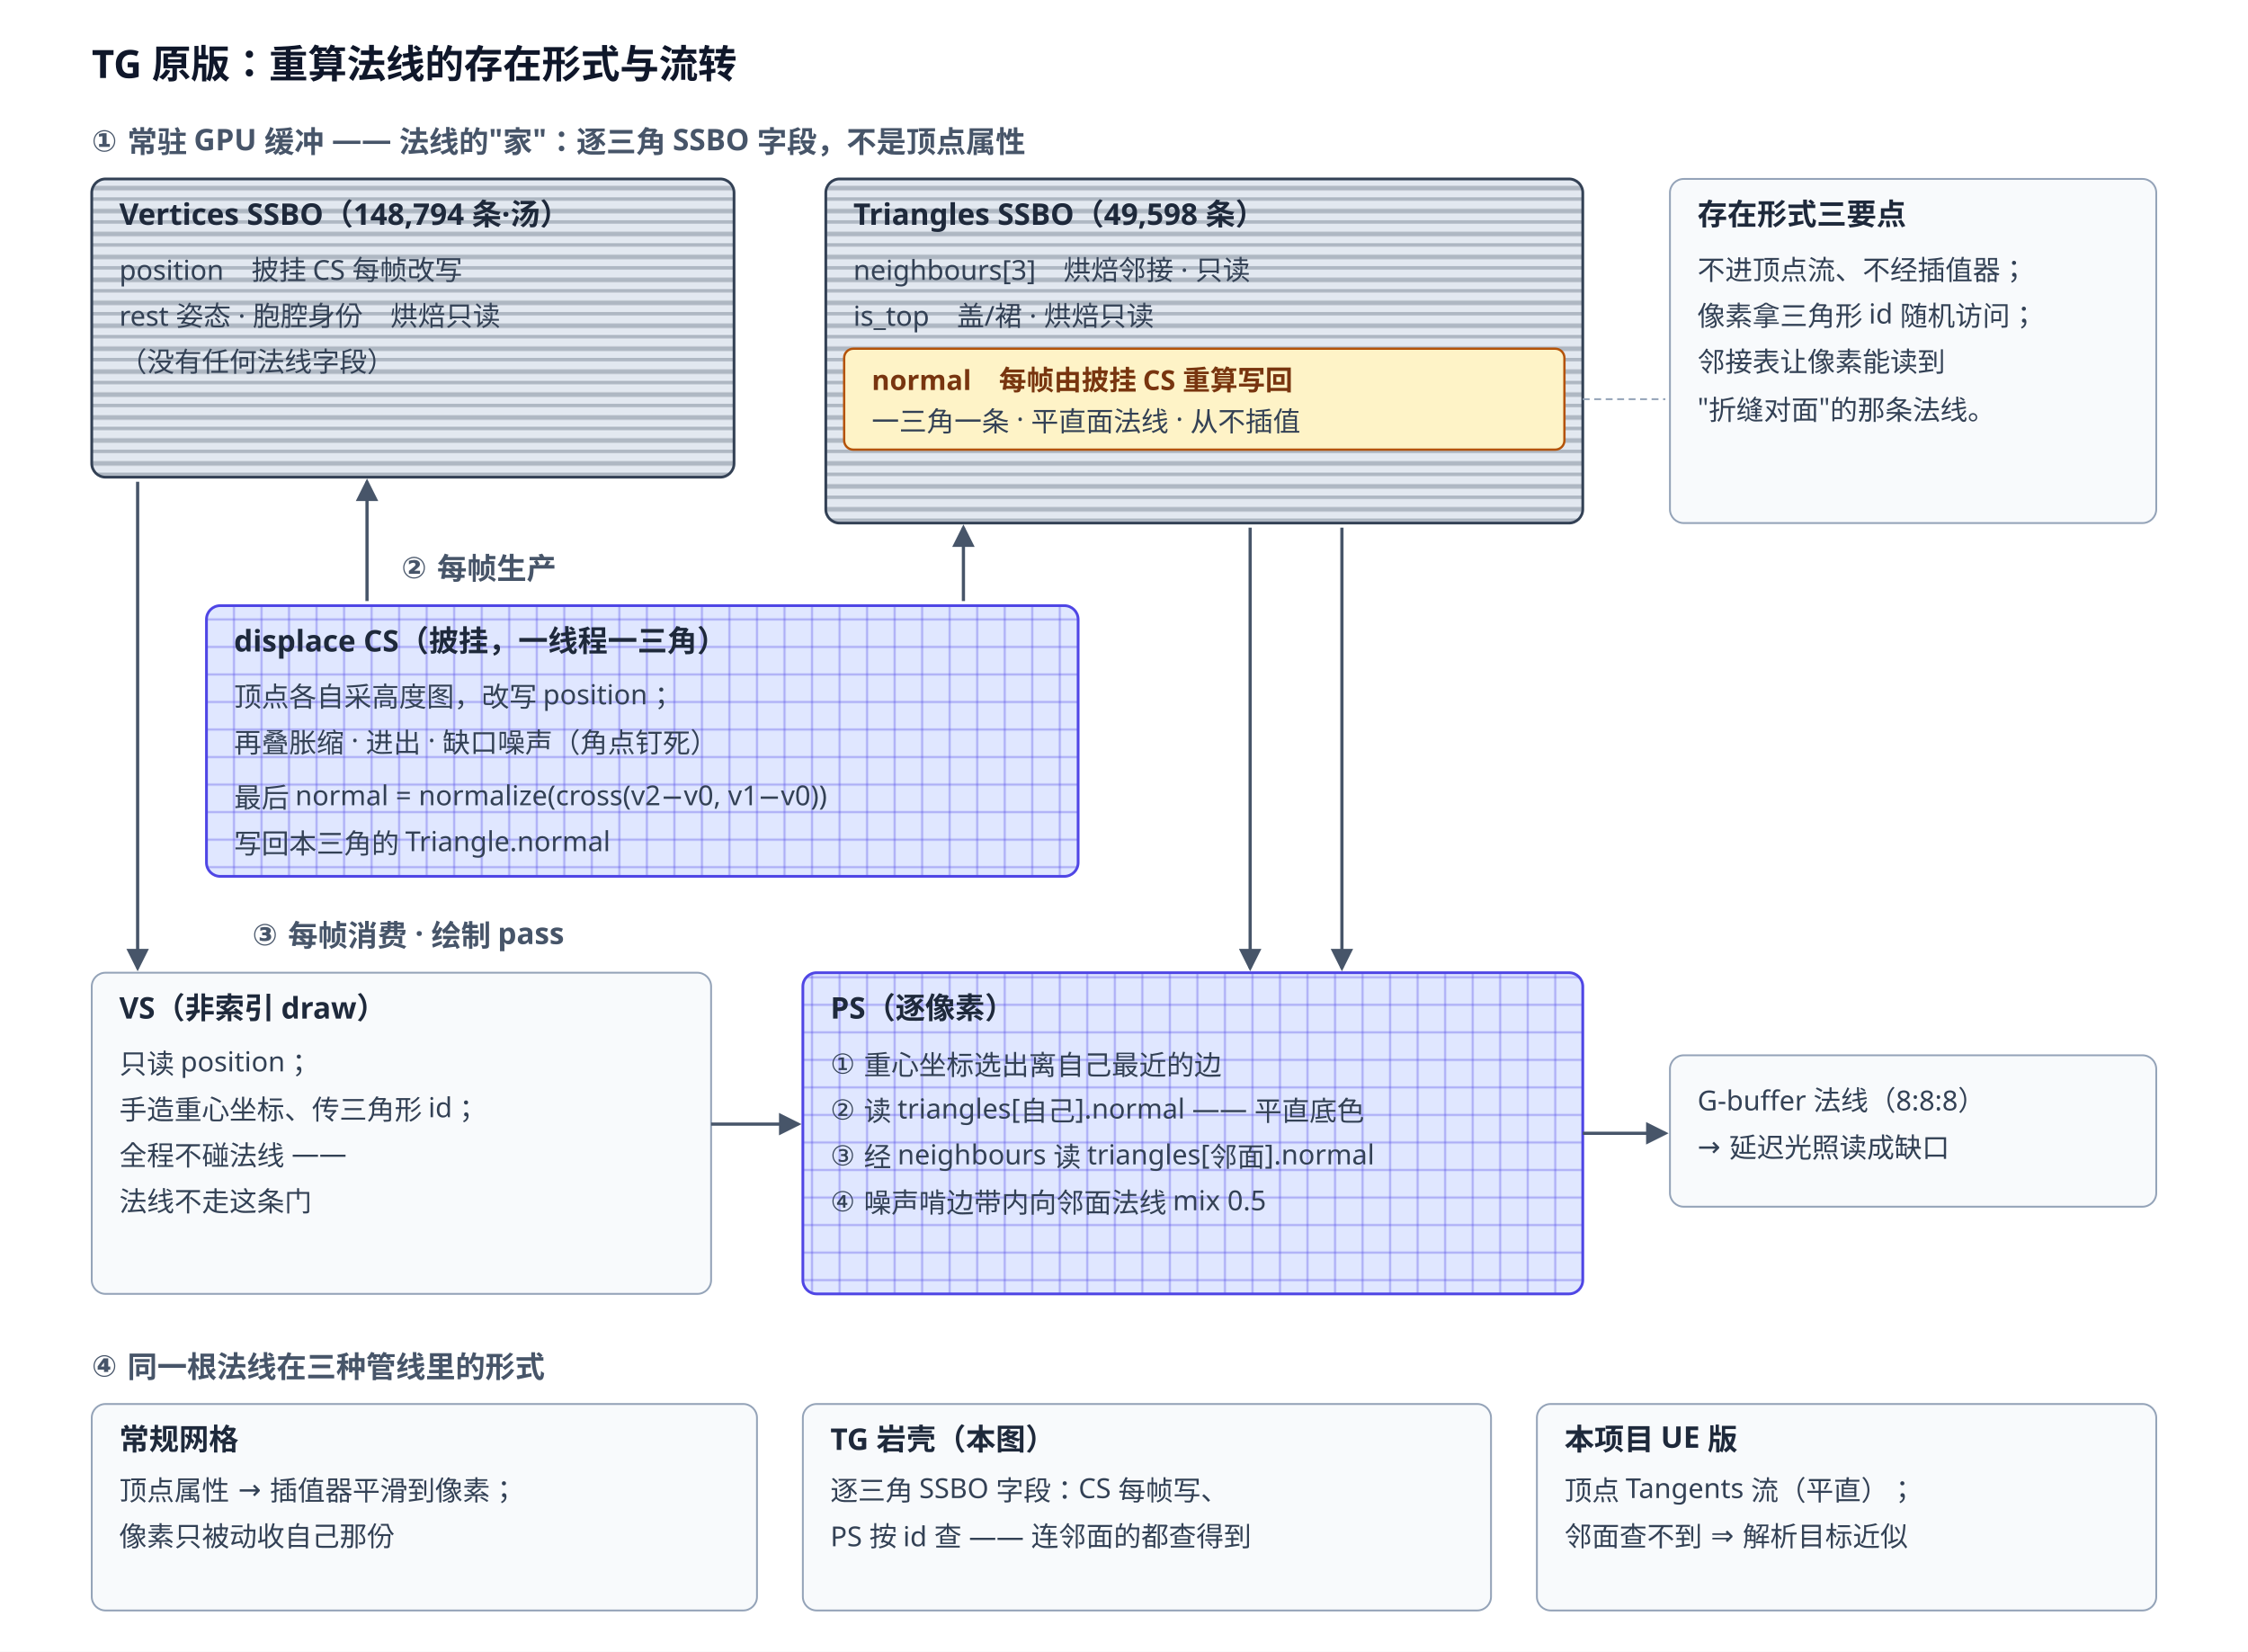
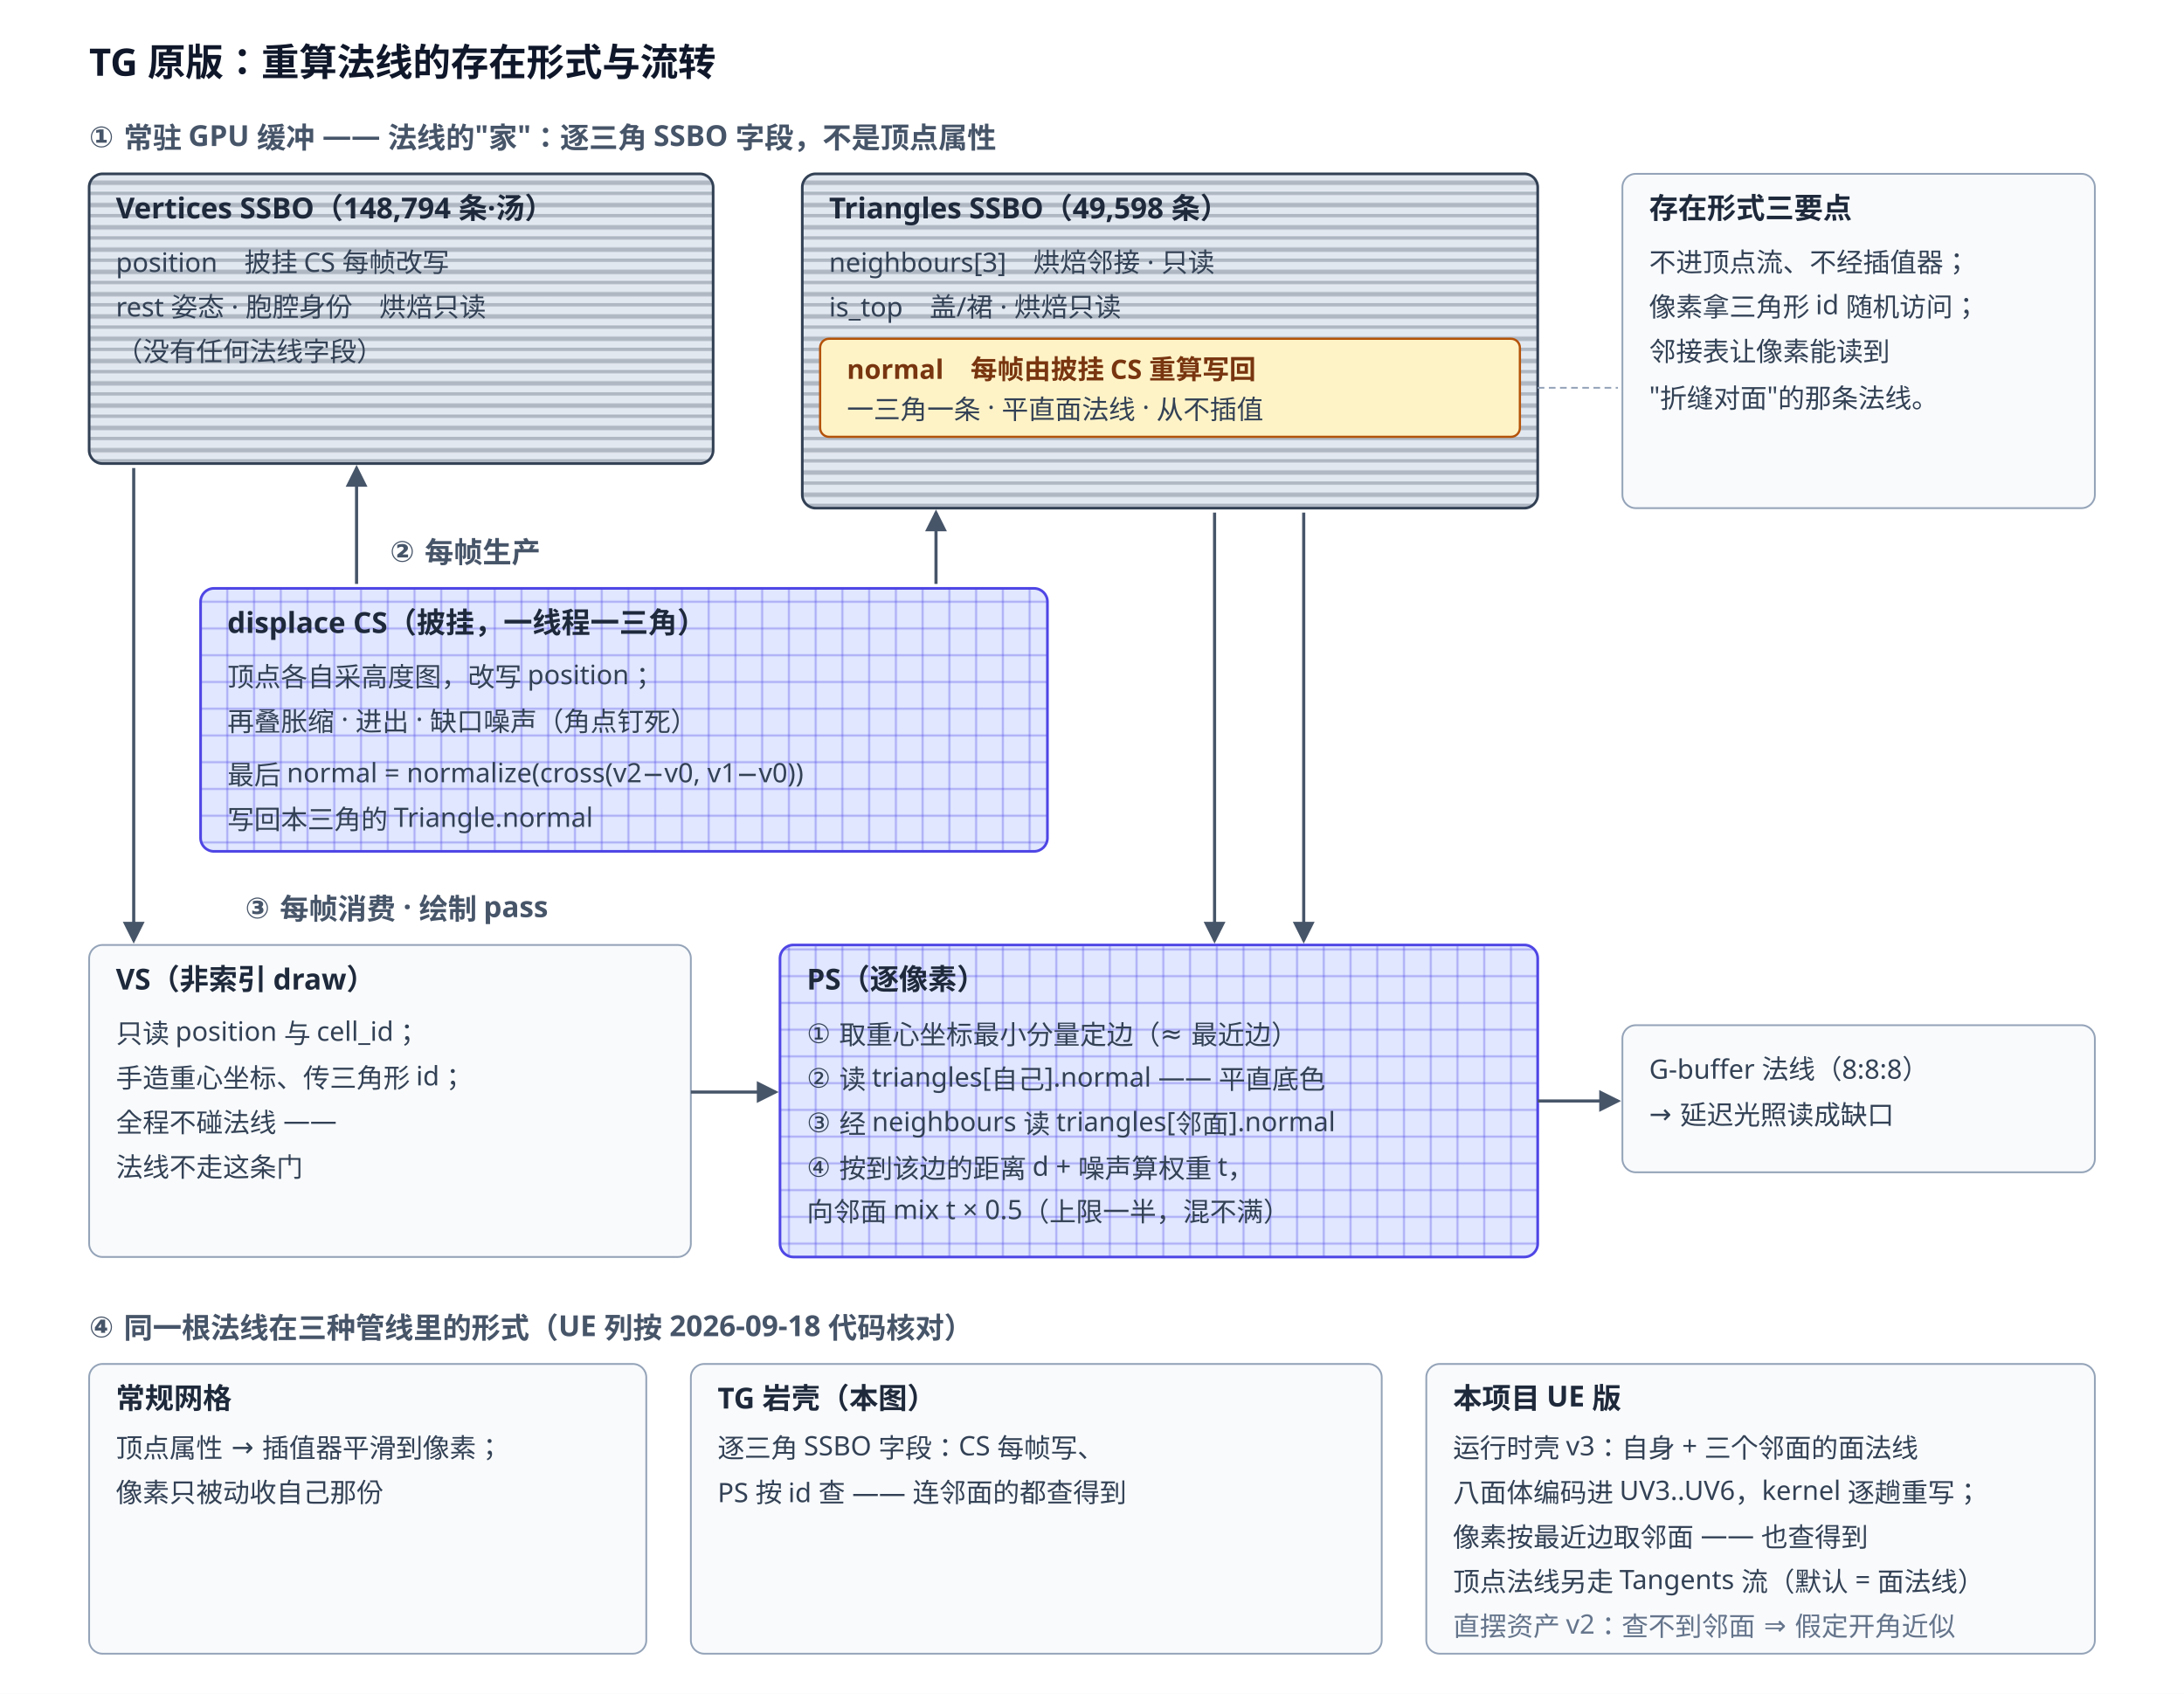
- <svg xmlns="http://www.w3.org/2000/svg" width="980" height="720" viewBox="0 0 980 720" font-family="'Segoe UI', 'Microsoft YaHei', system-ui, sans-serif">
+ <svg xmlns="http://www.w3.org/2000/svg" width="980" height="760" viewBox="0 0 980 760" font-family="'Segoe UI', 'Microsoft YaHei', system-ui, sans-serif">
  <defs>
    <marker id="arw" markerWidth="7" markerHeight="7" refX="6" refY="3.5" orient="auto">
      <path d="M0 0L7 3.5L0 7Z" fill="#475569" />
    </marker>
    <pattern id="buffer-owner-stripe-bg" patternUnits="userSpaceOnUse" width="10" height="10">
      <rect width="10" height="10" fill="#e2e8f0" />
      <rect y="1" width="10" height="2" fill="#334155" opacity="0.291" />
      <rect y="6" width="10" height="1.5" fill="#334155" opacity="0.291" />
    </pattern>
    <pattern id="pickable-domain-cross-bg" patternUnits="userSpaceOnUse" width="12" height="12">
      <rect width="12" height="12" fill="#e0e7ff" />
      <path d="M0 6H12" stroke="#4f46e5" stroke-width="1" opacity="0.317" />
      <path d="M6 0V12" stroke="#4f46e5" stroke-width="1" opacity="0.317" />
    </pattern>
    <style>
      .lane { font-size: 13px; font-weight: 600; fill: #475569; }
      .bt   { font-size: 13px; font-weight: 600; fill: #1e293b; }
      .tx   { font-size: 12px; fill: #334155; }
      .cap  { font-size: 12px; fill: #64748b; }
      .quiet  { fill: #f8fafc; stroke: #94a3b8; stroke-width: 0.8; }
      .owner  { fill: url(#buffer-owner-stripe-bg); stroke: #334155; stroke-width: 1.2; }
      .core   { fill: url(#pickable-domain-cross-bg); stroke: #4f46e5; stroke-width: 1.2; }
      .hot    { fill: #fef3c7; stroke: #b45309; stroke-width: 1; }
      .hott   { font-size: 12px; font-weight: 600; fill: #78350f; }
      .flow   { stroke: #475569; stroke-width: 1.4; fill: none; marker-end: url(#arw); }
      .leader { stroke: #94a3b8; stroke-width: 0.8; stroke-dasharray: 3 2; fill: none; }
    </style>
  </defs>
-   <rect width="980" height="720" fill="#ffffff" />
+   <rect width="980" height="760" fill="#ffffff" />
  <text x="40" y="34" font-size="17" font-weight="700" fill="#0f172a">TG 原版：重算法线的存在形式与流转</text>
  <text x="40" y="66" class="lane">① 常驻 GPU 缓冲 —— 法线的"家"：逐三角 SSBO 字段，不是顶点属性</text>
  <rect x="40" y="78" width="280" height="130" rx="6" class="owner" />
  <text x="52" y="98" class="bt">Vertices SSBO（148,794 条·汤）</text>
  <text x="52" y="122" class="tx">position　披挂 CS 每帧改写</text>
  <text x="52" y="142" class="tx">rest 姿态 · 胞腔身份　烘焙只读</text>
  <text x="52" y="162" class="tx">（没有任何法线字段）</text>
  <rect x="360" y="78" width="330" height="150" rx="6" class="owner" />
  <text x="372" y="98" class="bt">Triangles SSBO（49,598 条）</text>
  <text x="372" y="122" class="tx">neighbours[3]　烘焙邻接 · 只读</text>
  <text x="372" y="142" class="tx">is_top　盖/裙 · 烘焙只读</text>
  <rect x="368" y="152" width="314" height="44" rx="4" class="hot" />
  <text x="380" y="170" class="hott">normal　每帧由披挂 CS 重算写回</text>
  <text x="380" y="188" class="tx">一三角一条 · 平直面法线 · 从不插值</text>
  <path d="M690 174H726" class="leader" />
  <rect x="728" y="78" width="212" height="150" rx="6" class="quiet" />
  <text x="740" y="98" class="bt">存在形式三要点</text>
  <text x="740" y="122" class="tx">不进顶点流、不经插值器；</text>
  <text x="740" y="142" class="tx">像素拿三角形 id 随机访问；</text>
  <text x="740" y="162" class="tx">邻接表让像素能读到</text>
  <text x="740" y="182" class="tx">"折缝对面"的那条法线。</text>
  <text x="175" y="252" class="lane">② 每帧生产</text>
  <rect x="90" y="264" width="380" height="118" rx="6" class="core" />
  <text x="102" y="284" class="bt">displace CS（披挂，一线程一三角）</text>
  <text x="102" y="308" class="tx">顶点各自采高度图，改写 position；</text>
  <text x="102" y="328" class="tx">再叠胀缩 · 进出 · 缺口噪声（角点钉死）</text>
  <text x="102" y="352" class="tx">最后 normal = normalize(cross(v2−v0, v1−v0))</text>
  <text x="102" y="372" class="tx">写回本三角的 Triangle.normal</text>
  <path d="M160 262V210" class="flow" />
  <path d="M420 262V230" class="flow" />
  <text x="110" y="412" class="lane">③ 每帧消费 · 绘制 pass</text>
  <rect x="40" y="424" width="270" height="140" rx="6" class="quiet" />
  <text x="52" y="444" class="bt">VS（非索引 draw）</text>
-   <text x="52" y="468" class="tx">只读 position；</text>
+   <text x="52" y="468" class="tx">只读 position 与 cell_id；</text>
  <text x="52" y="488" class="tx">手造重心坐标、传三角形 id；</text>
  <text x="52" y="508" class="tx">全程不碰法线 ——</text>
  <text x="52" y="528" class="tx">法线不走这条门</text>
  <path d="M60 210V422" class="flow" />
  <rect x="350" y="424" width="340" height="140" rx="6" class="core" />
  <text x="362" y="444" class="bt">PS（逐像素）</text>
-   <text x="362" y="468" class="tx">① 重心坐标选出离自己最近的边</text>
+   <text x="362" y="468" class="tx">① 取重心坐标最小分量定边（≈ 最近边）</text>
  <text x="362" y="488" class="tx">② 读 triangles[自己].normal —— 平直底色</text>
  <text x="362" y="508" class="tx">③ 经 neighbours 读 triangles[邻面].normal</text>
-   <text x="362" y="528" class="tx">④ 噪声啃边带内向邻面法线 mix 0.5</text>
+   <text x="362" y="528" class="tx">④ 按到该边的距离 d + 噪声算权重 t，</text>
+   <text x="362" y="548" class="tx">　 向邻面 mix t × 0.5（上限一半，混不满）</text>
  <path d="M545 230V422" class="flow" />
  <path d="M585 230V422" class="flow" />
  <line x1="310" y1="490" x2="348" y2="490" class="flow" />
  <path d="M690 494H726" class="flow" />
  <rect x="728" y="460" width="212" height="66" rx="6" class="quiet" />
  <text x="740" y="484" class="tx">G-buffer 法线（8:8:8）</text>
  <text x="740" y="504" class="tx">→ 延迟光照读成缺口</text>
-   <text x="40" y="600" class="lane">④ 同一根法线在三种管线里的形式</text>
-   <rect x="40" y="612" width="290" height="90" rx="6" class="quiet" />
+   <text x="40" y="600" class="lane">④ 同一根法线在三种管线里的形式（UE 列按 2026-09-18 代码核对）</text>
+   <rect x="40" y="612" width="250" height="130" rx="6" class="quiet" />
  <text x="52" y="632" class="bt">常规网格</text>
  <text x="52" y="654" class="tx">顶点属性 → 插值器平滑到像素；</text>
  <text x="52" y="674" class="tx">像素只被动收自己那份</text>
-   <rect x="350" y="612" width="300" height="90" rx="6" class="quiet" />
-   <text x="362" y="632" class="bt">TG 岩壳（本图）</text>
-   <text x="362" y="654" class="tx">逐三角 SSBO 字段：CS 每帧写、</text>
-   <text x="362" y="674" class="tx">PS 按 id 查 —— 连邻面的都查得到</text>
-   <rect x="670" y="612" width="270" height="90" rx="6" class="quiet" />
-   <text x="682" y="632" class="bt">本项目 UE 版</text>
-   <text x="682" y="654" class="tx">顶点 Tangents 流（平直）；</text>
-   <text x="682" y="674" class="tx">邻面查不到 ⇒ 解析目标近似</text>
+   <rect x="310" y="612" width="310" height="130" rx="6" class="quiet" />
+   <text x="322" y="632" class="bt">TG 岩壳（本图）</text>
+   <text x="322" y="654" class="tx">逐三角 SSBO 字段：CS 每帧写、</text>
+   <text x="322" y="674" class="tx">PS 按 id 查 —— 连邻面的都查得到</text>
+   <rect x="640" y="612" width="300" height="130" rx="6" class="quiet" />
+   <text x="652" y="632" class="bt">本项目 UE 版</text>
+   <text x="652" y="654" class="tx">运行时壳 v3：自身 + 三个邻面的面法线</text>
+   <text x="652" y="674" class="tx">八面体编码进 UV3..UV6，kernel 逐趟重写；</text>
+   <text x="652" y="694" class="tx">像素按最近边取邻面 —— 也查得到</text>
+   <text x="652" y="714" class="tx">顶点法线另走 Tangents 流（默认 = 面法线）</text>
+   <text x="652" y="734" class="cap">直摆资产 v2：查不到邻面 ⇒ 假定开角近似</text>
</svg>
